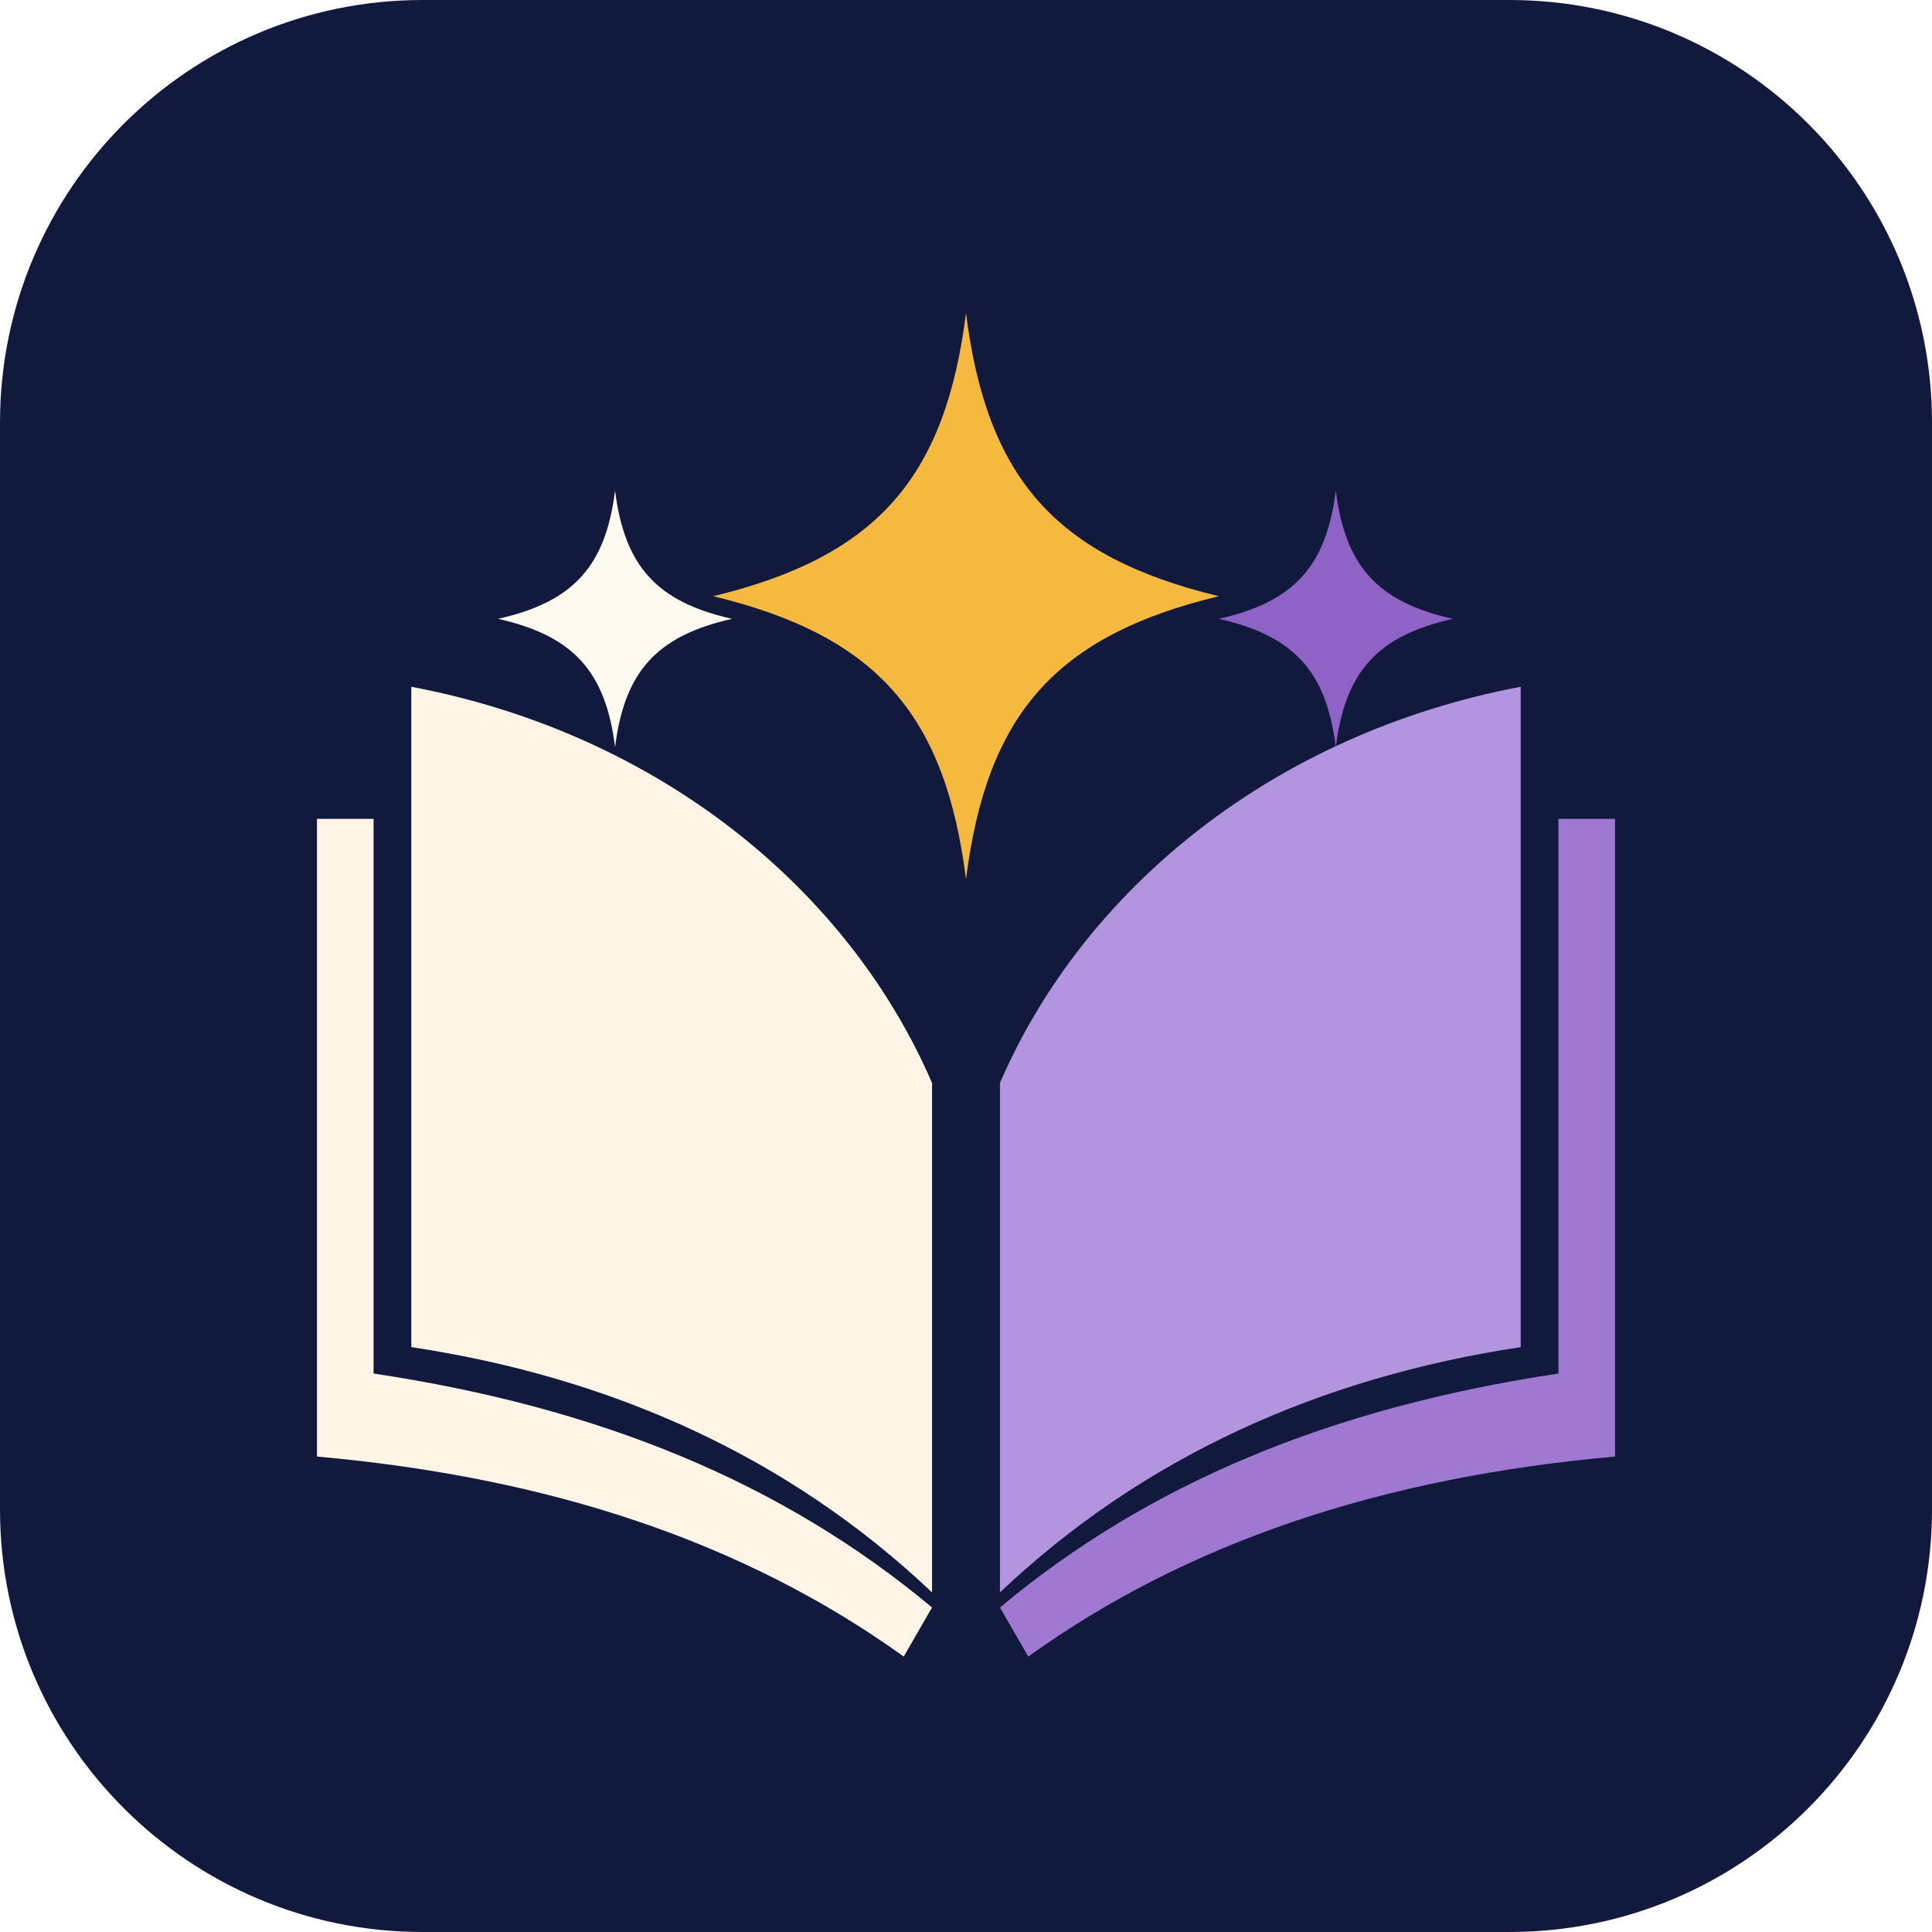
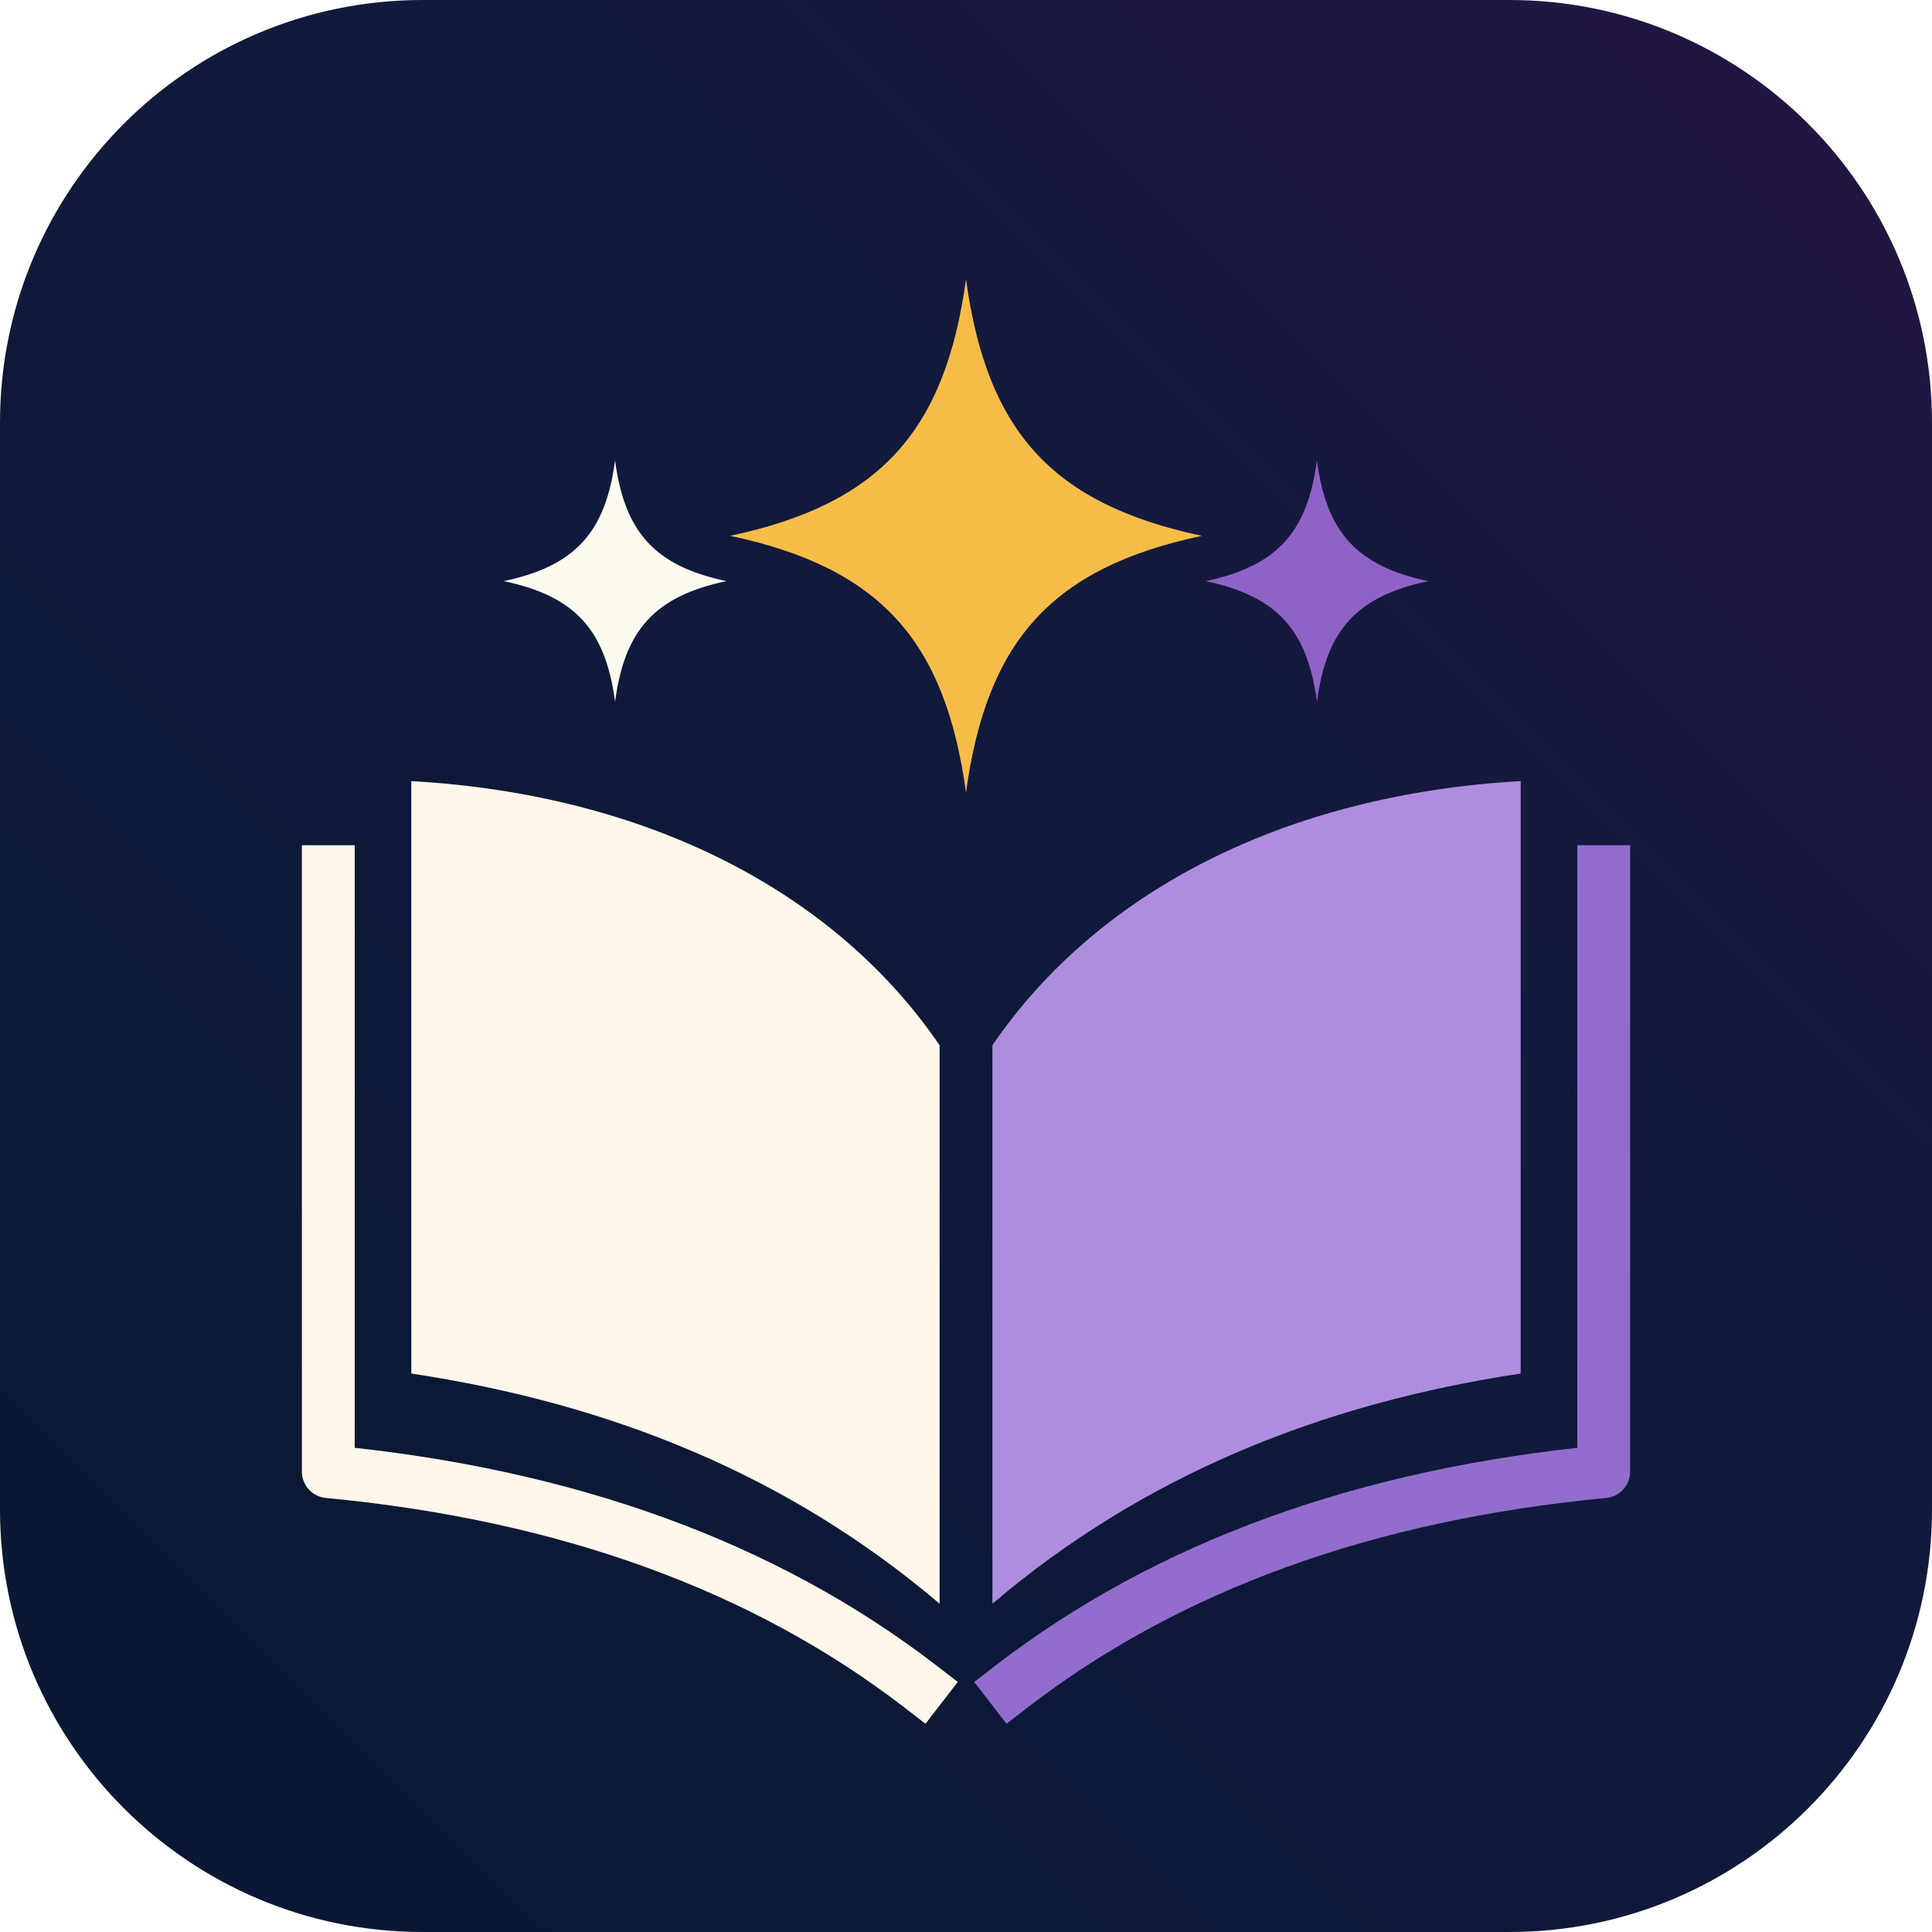
<svg xmlns="http://www.w3.org/2000/svg" viewBox="0 0 1024 1024">
-   <rect width="1024" height="1024" rx="224" fill="#111a3d" />
-   <path d="M168 434H198V728C318 746 415 786 494 852L479 878C394 817 291 783 168 772V434Z" fill="#fff5e6" />
-   <path d="M826 434H856V772C733 783 630 817 545 878L530 852C609 786 706 746 826 728V434Z" fill="#9f79d1" />
-   <path d="M218 364C350 389 450 472 494 574V844C418 772 324 730 218 714V364Z" fill="#fff5e6" />
-   <path d="M530 574C574 472 674 389 806 364V714C700 730 606 772 530 844V574Z" fill="#b394df" />
-   <path d="M512 166C523 253 559 295 646 316C559 337 523 379 512 466C501 379 465 337 378 316C465 295 501 253 512 166Z" fill="#f5b940" />
-   <path d="M326 260C331 300 348 319 388 328C348 337 331 356 326 396C321 356 304 337 264 328C304 319 321 300 326 260Z" fill="#fffaf0" />
-   <path d="M708 260C713 300 730 319 770 328C730 337 713 356 708 396C703 356 686 337 646 328C686 319 703 300 708 260Z" fill="#8f63c6" />
+   <defs>
+     <linearGradient id="night" x1="0" y1="1" x2="1" y2="0">
+       <stop offset="0" stop-color="#081831" />
+       <stop offset="0.58" stop-color="#111a3d" />
+       <stop offset="1" stop-color="#241542" />
+     </linearGradient>
+   </defs>
+   <rect width="1024" height="1024" rx="224" fill="url(#night)" />
+   <path d="M174 462V780C300 792 405 830 488 894" fill="none" stroke="#fff7e9" stroke-width="28" stroke-linecap="square" stroke-linejoin="round" />
+   <path d="M850 462V780C724 792 619 830 536 894" fill="none" stroke="#936dce" stroke-width="28" stroke-linecap="square" stroke-linejoin="round" />
+   <path d="M218 414C342 421 442 472 498 554V850C418 782 324 744 218 728V414Z" fill="#fff7e9" />
+   <path d="M526 554C582 472 682 421 806 414V728C700 744 606 782 526 850V554Z" fill="#ae8dde" />
+   <path d="M512 148C523 228 557 267 637 284C557 301 523 340 512 420C501 340 467 301 387 284C467 267 501 228 512 148Z" fill="#f5bd48" />
+   <path d="M326 244C331 282 347 300 385 308C347 316 331 334 326 372C321 334 305 316 267 308C305 300 321 282 326 244Z" fill="#fffaf0" />
+   <path d="M698 244C703 282 719 300 757 308C719 316 703 334 698 372C693 334 677 316 639 308C677 300 693 282 698 244Z" fill="#8f63c6" />
</svg>
